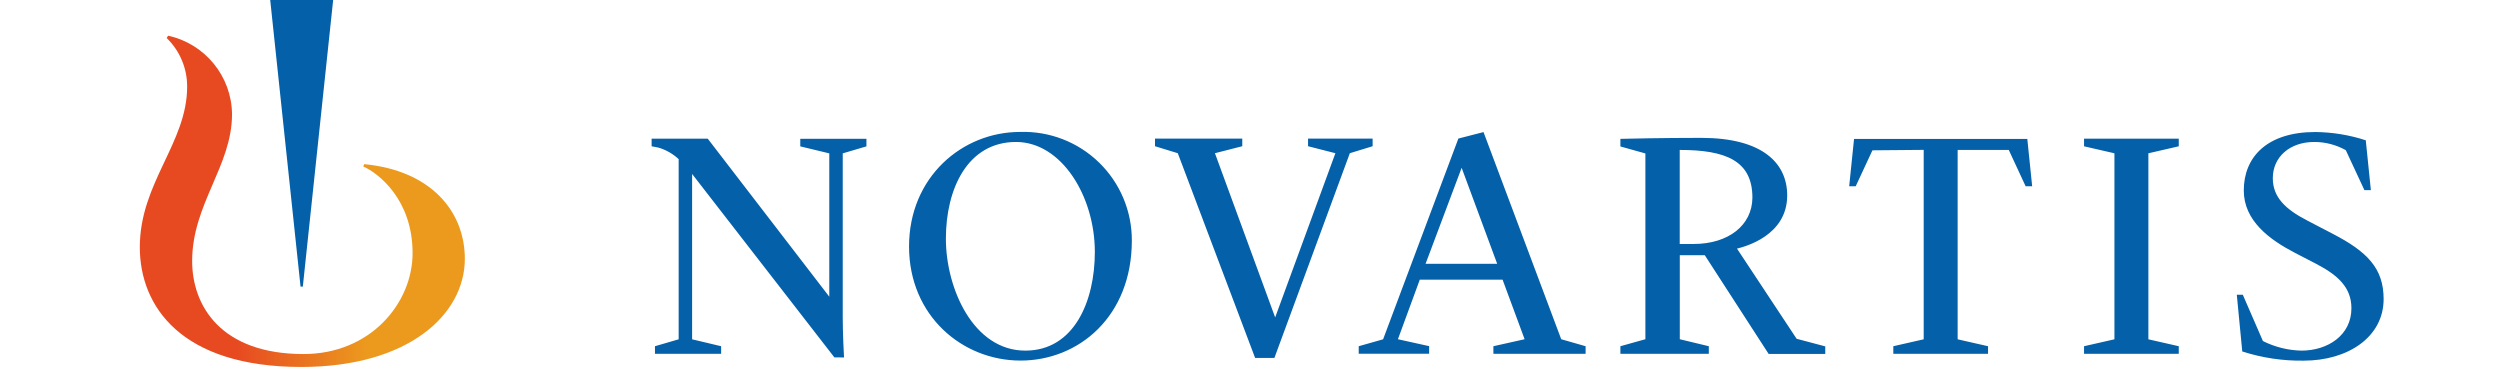
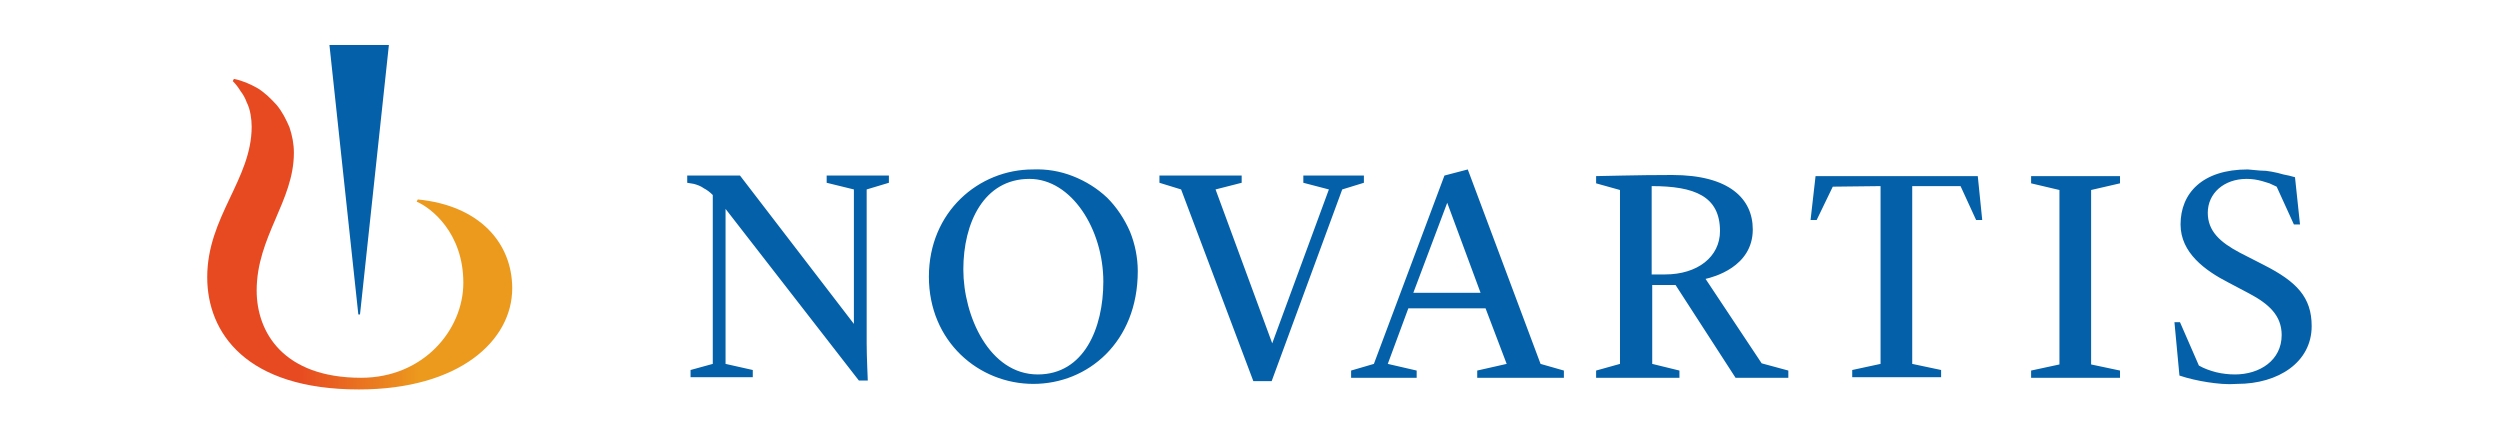
- <svg xmlns="http://www.w3.org/2000/svg" id="Layer_1" data-name="Layer 1" viewBox="-18.397 0 329.128 48.31">
+ <svg xmlns="http://www.w3.org/2000/svg" version="1.2" viewBox="0 0 450 80" width="450" height="80">
  <defs>
-     <style>.cls-1{fill:url(#linear-gradient);}.cls-2{fill:#0460a9;}</style>
-     <linearGradient id="linear-gradient" x1="56.72" y1="64.98" x2="99.51" y2="64.98" gradientUnits="userSpaceOnUse">
-       <stop offset="0.3" stop-color="#e74a21" />
-       <stop offset="0.7" stop-color="#ec9a1e" />
+     <linearGradient id="g1" x2="1" gradientUnits="userSpaceOnUse" gradientTransform="matrix(54.866,0,0,55.917,37.314,42.17)">
+       <stop offset=".3" stop-color="#e74a21" />
+       <stop offset=".7" stop-color="#ec9a1e" />
    </linearGradient>
  </defs>
-   <g id="_Group_" data-name="&lt;Group&gt;">
-     <path id="_Path_" data-name="&lt;Path&gt;" class="cls-1" d="M86.27,60.09l-.12.31c2,.88,6.49,4.37,6.49,11.4,0,6.62-5.58,13.29-14.35,13.29-10.91,0-14.67-6.38-14.67-12.24,0-7.51,5.25-12.51,5.25-19.35a10.69,10.69,0,0,0-8.42-10.32l-.18.31a8.86,8.86,0,0,1,2.69,6.41c0,7.39-6.23,12.64-6.23,21.12,0,7.81,5.46,15.77,21.27,15.77,14.09,0,21.52-6.9,21.52-14.24C99.51,66.25,95,60.92,86.27,60.09Z" transform="translate(-56.72 -38.48)" />
-     <path id="_Compound_Path_" data-name="&lt;Compound Path&gt;" class="cls-2" d="M148.17,85.53,129.44,61.38V83.15l3.82.91v1h-8.71v-1l3.12-.91V59.43A6.66,6.66,0,0,0,125,57.91c-.38-.08-.89-.17-.89-.17v-1h7.39l16,20.8V58.67l-3.82-.92v-1h8.71v1l-3.12.92V80.26c0,2,.14,4.91.17,5.28Zm39.16-15.38c0,10-7,15.8-14.65,15.8S158,80.07,158,70.93s7-15.08,14.61-15.08A14.25,14.25,0,0,1,187.33,70.16Zm-4.87,1.5c0-7.35-4.4-14.48-10.38-14.48-6.36,0-9.23,6.15-9.23,12.73s3.63,14.74,10.46,14.74C179.73,84.64,182.46,78.14,182.46,71.65Zm10.92-13-3-.92v-1h11.49v1l-3.6.92,7.93,21.62h0l7.93-21.62-3.6-.92v-1h8.5v1l-3,.92L206.1,85.6h-2.54ZM261.28,70.6h-1.82V58.22c6,0,9.57,1.38,9.57,6.28C269,68.14,265.88,70.6,261.28,70.6Zm51.41,13.46,4-.91V58.66l-4-.92v-1h12.47v1l-4,.92V83.15l4,.91v1H312.69Zm20.11-6.78h.79l2.65,6.1a11.87,11.87,0,0,0,5.07,1.26c3.44,0,6.58-2,6.58-5.58,0-2.72-1.76-4.34-4.61-5.83l-2.82-1.46c-3.37-1.75-6.74-4.23-6.74-8.22,0-4.34,3-7.69,9.42-7.69a22.14,22.14,0,0,1,6.64,1.09l.67,6.56h-.85l-2.45-5.26A8.51,8.51,0,0,0,343,57.17c-3.25,0-5.46,2-5.46,4.77,0,2.51,1.67,4.09,4.53,5.57l3.34,1.74c4.56,2.36,6.72,4.55,6.72,8.6,0,5-4.69,8.11-10.52,8.11a25.1,25.1,0,0,1-8.09-1.21Zm-115.6,6.78,3.21-.91,9.91-26.43,3.31-.85,10.23,27.27,3.21.92v1H234.93v-1l4.11-.92-2.9-7.84h-10.9l-2.88,7.84,4.11.91v1h-9.27ZM226,73.21h9.43l-4.68-12.64h0Zm41-2c1-.25,6.61-1.68,6.61-7,0-4.27-3.27-7.58-11.33-7.58-5,0-10,.11-10.63.13v1l3.29.92V83.14l-3.29.92v1h11.64v-1l-3.82-.92V72.08h3.29l8.41,13h7.45v-1l-3.77-1Zm24.58-13V83.15l-4,.91v1h12.47v-1l-4-.91V58.22h6.73L305,63h.86l-.64-6.23H282.41L281.77,63h.86l2.2-4.73Zm-213.39,18,4-37.79h-8.3l4,37.79Z" transform="translate(-56.72 -38.48)" />
+   <style>
+ 		.s0 { fill: url(#g1) } 
+ 		.s1 { fill: #0460a9 } 
+ 	</style>
+   <g id="_Group_">
+     <path id="_Path_" class="s0" d="m75.2 35.9l-0.2 0.4c2.6 1.1 8.4 5.6 8.4 14.6 0 8.5-7.2 17.1-18.4 17.1-14 0-18.8-8.2-18.8-15.7 0-9.7 6.7-16.1 6.7-24.8 0-1.6-0.3-3.1-0.8-4.6-0.6-1.4-1.3-2.8-2.3-4-1-1.1-2.1-2.2-3.4-3-1.4-0.8-2.8-1.4-4.3-1.7l-0.2 0.4q0.8 0.8 1.4 1.8 0.7 0.9 1.1 2 0.5 1 0.7 2.2 0.2 1.1 0.2 2.2c0 9.5-8 16.2-8 27.1 0 10 7 20.2 27.3 20.2 18.1 0 27.6-8.8 27.6-18.2 0-8.1-5.8-14.9-17-16z" />
+     <path id="_Compound_Path_" class="s1" d="m154.6 68.5l-24-30.9v27.9l4.9 1.1v1.3h-11.2v-1.3l4-1.1v-30.4q-0.4-0.4-0.8-0.7-0.4-0.3-0.8-0.5-0.4-0.3-0.9-0.5-0.5-0.2-0.9-0.3c-0.5-0.1-1.2-0.2-1.2-0.2v-1.3h9.5l20.5 26.7v-24.2l-4.9-1.2v-1.3h11.2v1.3l-4 1.2v27.7c0 2.5 0.2 6.3 0.2 6.7zm50.2-19.7c0 12.8-9 20.3-18.8 20.3-9.8 0-18.8-7.6-18.8-19.3 0-11.7 9-19.3 18.7-19.3 2.5-0.1 4.9 0.3 7.2 1.2 2.3 0.9 4.4 2.2 6.2 3.9 1.7 1.7 3.1 3.8 4.1 6.1 0.9 2.2 1.4 4.7 1.4 7.1zm-6.2 1.9c0-9.4-5.7-18.5-13.3-18.5-8.2 0-11.9 7.9-11.9 16.3 0 8.4 4.7 18.9 13.4 18.9 8.3 0 11.8-8.3 11.8-16.7zm14-16.6l-3.9-1.2v-1.3h14.8v1.3l-4.7 1.2 10.2 27.7 10.2-27.7-4.6-1.2v-1.3h10.9v1.3l-3.9 1.2-12.7 34.5h-3.3zm94.4 16.1c1.3-0.3 8.5-2.1 8.5-8.9 0-5.5-4.2-9.8-14.5-9.8-6.4 0-12.9 0.2-13.7 0.2v1.3l4.3 1.2v31.3l-4.3 1.2v1.3h15v-1.3l-4.9-1.2v-14.2h4.2l10.8 16.7h9.5v-1.3l-4.8-1.3zm58.6 16.5l5.1-1.1v-31.4l-5.1-1.2v-1.3h16v1.3l-5.2 1.2v31.4l5.2 1.1v1.3h-16zm25.8-8.7h1l3.4 7.8q0.7 0.4 1.5 0.7 0.8 0.3 1.6 0.5 0.8 0.2 1.7 0.3 0.8 0.1 1.7 0.1c4.4 0 8.4-2.5 8.4-7.1 0-3.5-2.3-5.6-5.9-7.5l-3.6-1.9c-4.3-2.2-8.7-5.4-8.7-10.5 0-5.6 3.9-9.9 12.1-9.9q1.1 0.1 2.2 0.2 1.1 0 2.1 0.2 1.1 0.2 2.1 0.5 1.1 0.2 2.1 0.5l0.9 8.5h-1.1l-3.1-6.8q-0.7-0.3-1.3-0.6-0.6-0.2-1.3-0.4-0.7-0.2-1.4-0.3-0.7-0.1-1.4-0.1c-4.1 0-7 2.6-7 6.1 0 3.3 2.2 5.3 5.8 7.2l4.3 2.2c5.9 3 8.6 5.8 8.6 11 0 6.5-6 10.4-13.4 10.4q-1.4 0.1-2.7 0-1.3-0.1-2.6-0.3-1.3-0.2-2.6-0.5-1.3-0.3-2.5-0.7zm-148.2 8.7l4.1-1.2 12.7-33.9 4.2-1.1 13.1 35 4.2 1.2v1.3h-15.6v-1.3l5.3-1.2-3.8-10h-13.9l-3.7 10 5.2 1.2v1.3h-11.8zm11.2-14h12.1l-6-16.2zm45.3-3.3h-2.4v-15.9c7.7 0 12.3 1.8 12.3 8.1 0 4.6-4 7.8-9.9 7.8zm38.8-15.9v32l-5.1 1.1v1.3h16v-1.3l-5.2-1.1v-32h8.7l2.8 6.1h1.1l-0.8-7.9h-29.2l-0.9 7.9h1.1l2.9-6zm-273.7 23.1l5.2-48.5h-10.7l5.2 48.5z" />
  </g>
</svg>
